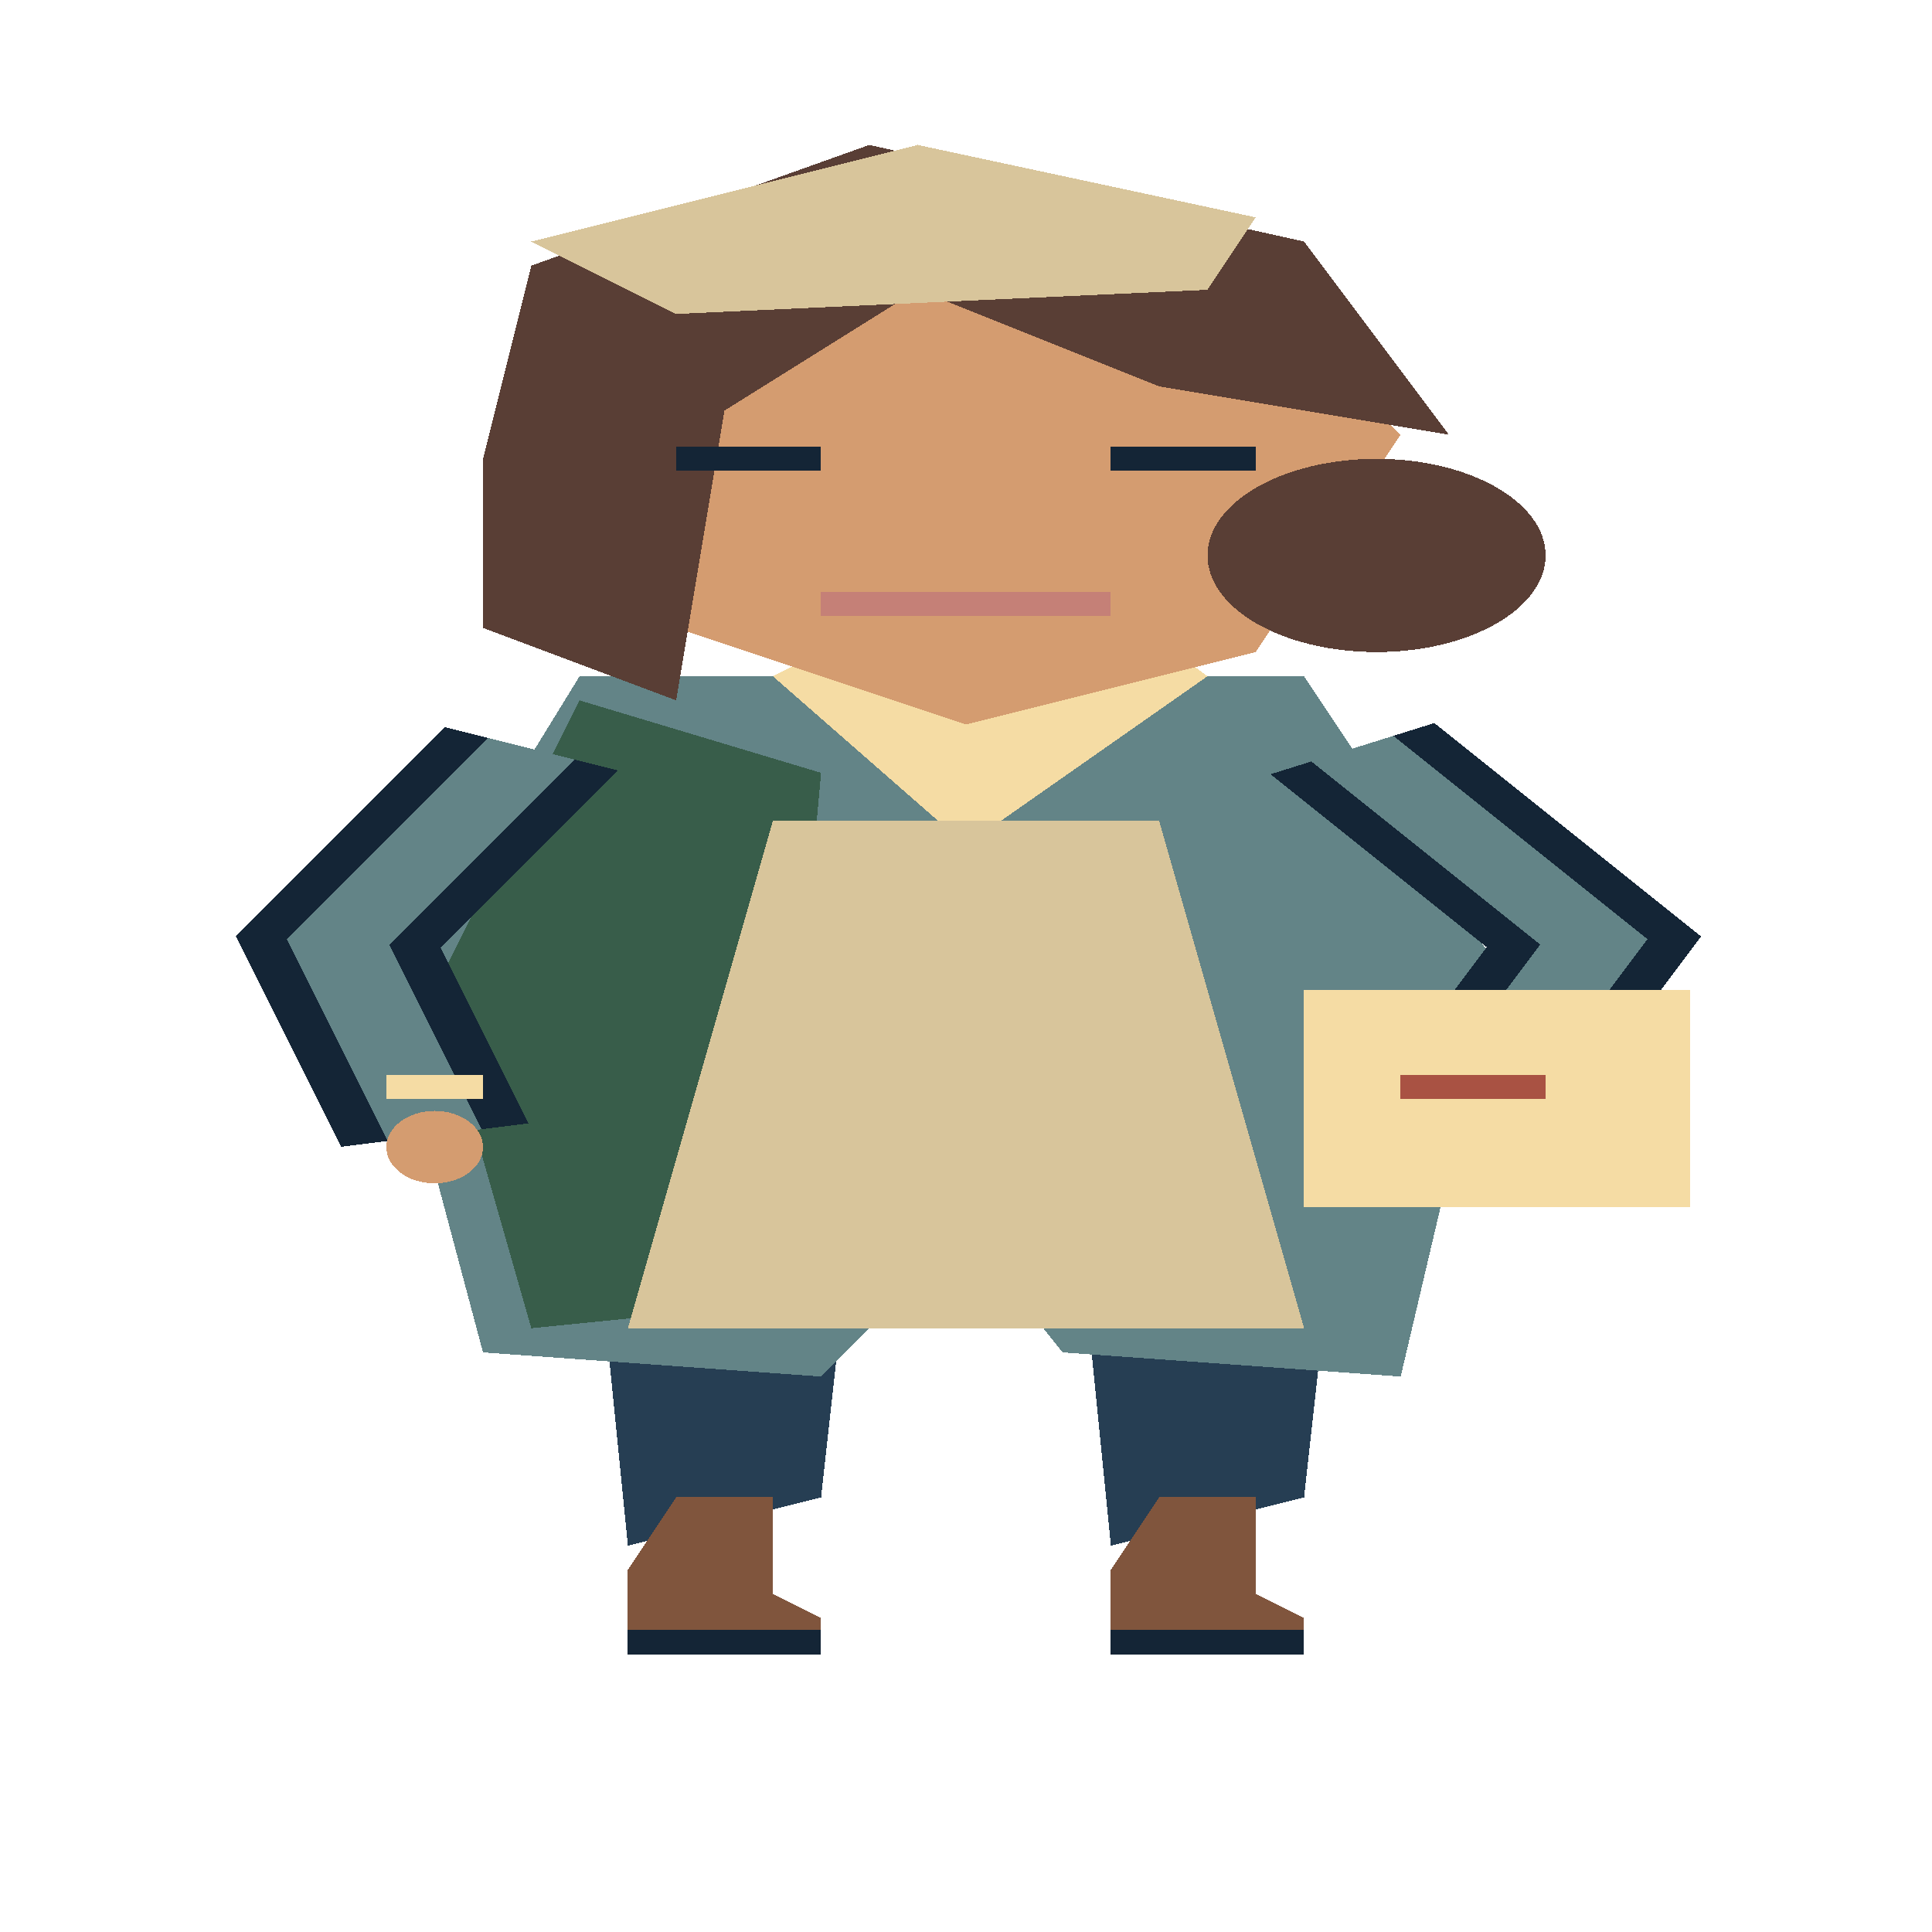
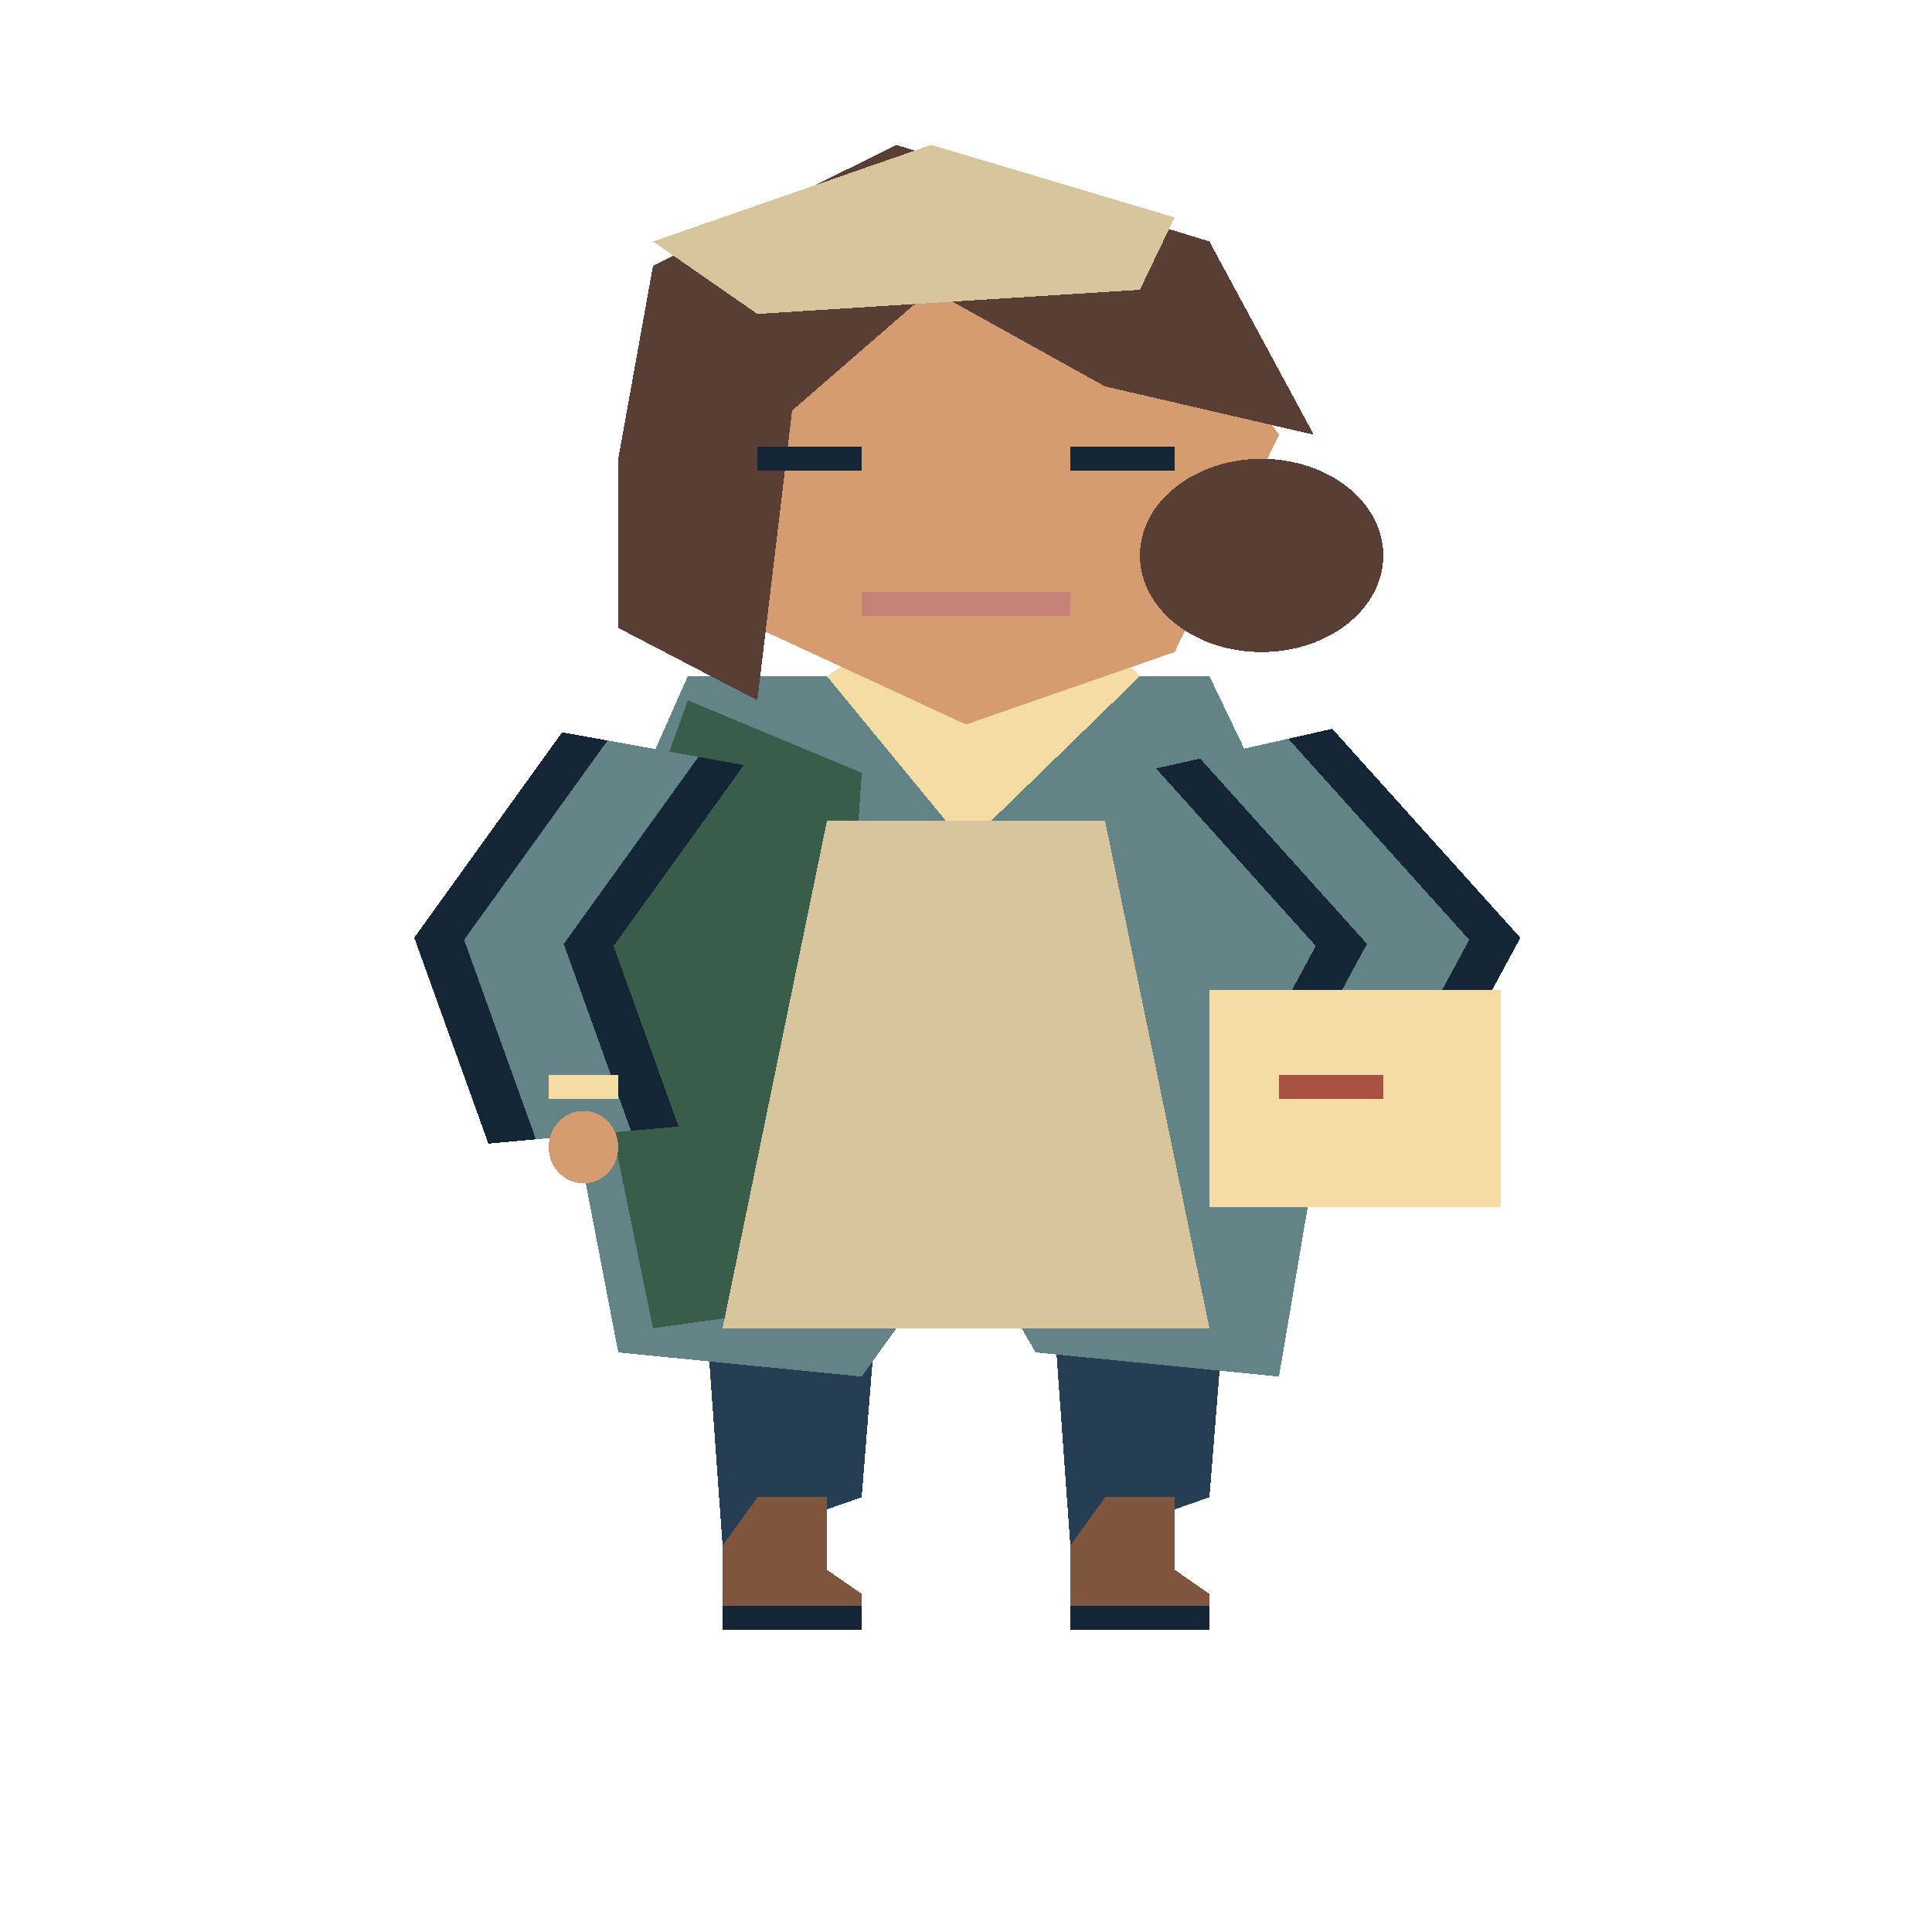
<svg xmlns="http://www.w3.org/2000/svg" width="80" height="80" viewBox="0 0 40 80" preserveAspectRatio="none" shape-rendering="crispEdges">
-   <polygon points="12,44 18,44 17,62 13,64" fill="#263e53" />
-   <polygon points="14,62 16,62 16,66 17,67 17,68 13,68 13,65" fill="#80553d" />
-   <polyline points="13,68 17,68" fill="none" stroke="#142536" stroke-width="1" />
-   <polygon points="22,44 28,44 27,62 23,64" fill="#263e53" />
-   <polygon points="24,62 26,62 26,66 27,67 27,68 23,68 23,65" fill="#80553d" />
-   <polyline points="23,68 27,68" fill="none" stroke="#142536" stroke-width="1" />
-   <polygon points="12,28 27,28 31,40 29,57 22,56 20,51 17,57 10,56 8,41" fill="#638487" />
-   <polygon points="12,29 17,32 16,54 11,55 9,41" fill="#385d4a" />
-   <polyline points="11,31 7,39 9,47" fill="none" stroke="#142536" stroke-width="4" />
-   <polyline points="11,31 7,39 9,47" fill="none" stroke="#638487" stroke-width="2" />
-   <polyline points="8,45 10,45" fill="none" stroke="#f5dca4" stroke-width="1" />
-   <ellipse cx="9.0" cy="47.5" rx="1.0" ry="1.5" fill="#d49c70" />
-   <polyline points="28,31 33,39 30,47" fill="none" stroke="#142536" stroke-width="4" />
-   <polyline points="28,31 33,39 30,47" fill="none" stroke="#638487" stroke-width="2" />
-   <polyline points="29,45 31,45" fill="none" stroke="#f5dca4" stroke-width="1" />
-   <ellipse cx="30.0" cy="47.5" rx="1.0" ry="1.5" fill="#d49c70" />
-   <polygon points="16,28 20,35 25,28 23,25 18,26" fill="#f5dca4" />
-   <polygon points="16,34 24,34 27,55 13,55" fill="#d8c59b" />
-   <rect x="27" y="41" width="8" height="9" fill="#f5dca4" />
-   <polyline points="29,45 32,45" fill="none" stroke="#a95243" stroke-width="1" />
-   <polygon points="12,14 17,8 25,10 29,18 26,27 20,30 14,26 11,20" fill="#d49c70" />
-   <polygon points="10,19 11,11 18,6 27,10 30,18 24,16 19,12 15,17 14,29 10,26" fill="#593e35" />
-   <ellipse cx="28.5" cy="23.0" rx="3.5" ry="4.0" fill="#593e35" />
-   <polygon points="11,10 19,6 26,9 25,12 14,13" fill="#d8c59b" />
-   <polyline points="14,19 17,19" fill="none" stroke="#142536" stroke-width="1" />
-   <polyline points="23,19 26,19" fill="none" stroke="#142536" stroke-width="1" />
-   <polyline points="17,25 23,25" fill="none" stroke="#c58077" stroke-width="1" />
+   <polygon points="14.24,44 18.56,44 17.84,62 14.96,64" fill="#263e53" />
+   <polygon points="15.68,62 17.12,62 17.12,65 17.84,66 17.84,67 14.96,67 14.96,64" fill="#80553d" />
+   <polyline points="14.96,67 17.84,67" fill="none" stroke="#142536" stroke-width="1" />
+   <polygon points="21.44,44 25.76,44 25.04,62 22.16,64" fill="#263e53" />
+   <polygon points="22.88,62 24.32,62 24.32,65 25.04,66 25.04,67 22.16,67 22.16,64" fill="#80553d" />
+   <polyline points="22.16,67 25.04,67" fill="none" stroke="#142536" stroke-width="1" />
+   <polygon points="14.24,28 25.04,28 27.92,40 26.48,57 21.44,56 20.0,51 17.84,57 12.8,56 11.36,41" fill="#638487" />
+   <polygon points="14.24,29 17.84,32 17.12,54 13.52,55 12.08,41" fill="#385d4a" />
+   <polyline points="13.52,31 10.64,39 12.08,47" fill="none" stroke="#142536" stroke-width="4" />
+   <polyline points="13.52,31 10.64,39 12.08,47" fill="none" stroke="#638487" stroke-width="2" />
+   <polyline points="11.36,45 12.8,45" fill="none" stroke="#f5dca4" stroke-width="1" />
+   <ellipse cx="12.08" cy="47.5" rx="0.72" ry="1.5" fill="#d49c70" />
+   <polyline points="25.76,31 29.36,39 27.2,47" fill="none" stroke="#142536" stroke-width="4" />
+   <polyline points="25.76,31 29.36,39 27.2,47" fill="none" stroke="#638487" stroke-width="2" />
+   <polyline points="26.48,45 27.92,45" fill="none" stroke="#f5dca4" stroke-width="1" />
+   <ellipse cx="27.2" cy="47.5" rx="0.72" ry="1.5" fill="#d49c70" />
+   <polygon points="17.12,28 20.0,35 23.6,28 22.16,25 18.56,26" fill="#f5dca4" />
+   <polygon points="17.12,34 22.88,34 25.04,55 14.96,55" fill="#d8c59b" />
+   <rect x="25.04" y="41" width="6.04" height="9" fill="#f5dca4" />
+   <polyline points="26.48,45 28.64,45" fill="none" stroke="#a95243" stroke-width="1" />
+   <polygon points="14.24,14 17.84,8 23.6,10 26.48,18 24.32,27 20.0,30 15.68,26 13.52,20" fill="#d49c70" />
+   <polygon points="12.8,19 13.52,11 18.56,6 25.04,10 27.2,18 22.88,16 19.28,12 16.4,17 15.68,29 12.8,26" fill="#593e35" />
+   <ellipse cx="26.12" cy="23.0" rx="2.52" ry="4.0" fill="#593e35" />
+   <polygon points="13.52,10 19.28,6 24.32,9 23.6,12 15.68,13" fill="#d8c59b" />
+   <polyline points="15.68,19 17.84,19" fill="none" stroke="#142536" stroke-width="1" />
+   <polyline points="22.16,19 24.32,19" fill="none" stroke="#142536" stroke-width="1" />
+   <polyline points="17.84,25 22.16,25" fill="none" stroke="#c58077" stroke-width="1" />
</svg>
